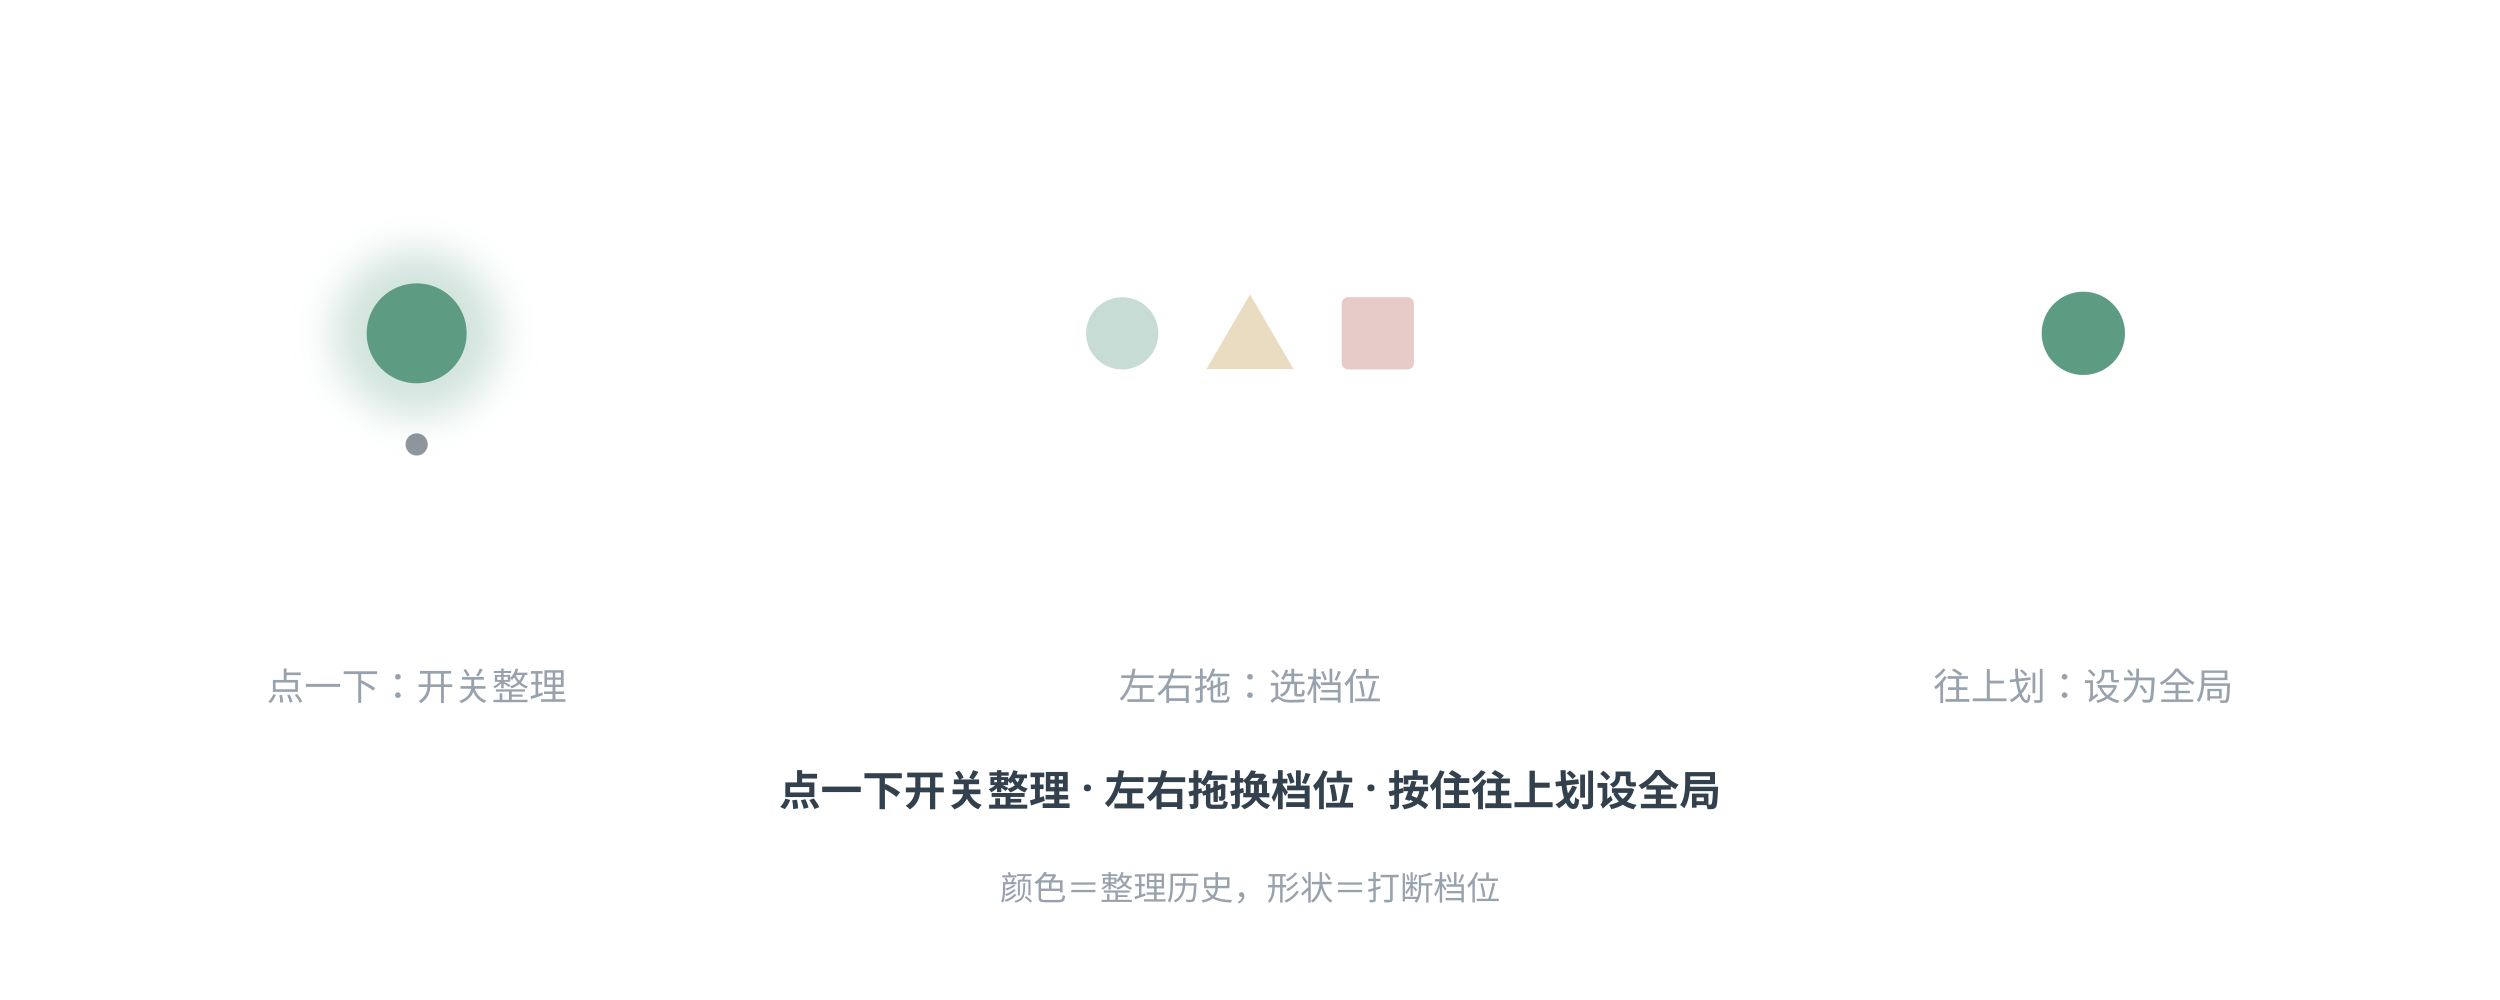
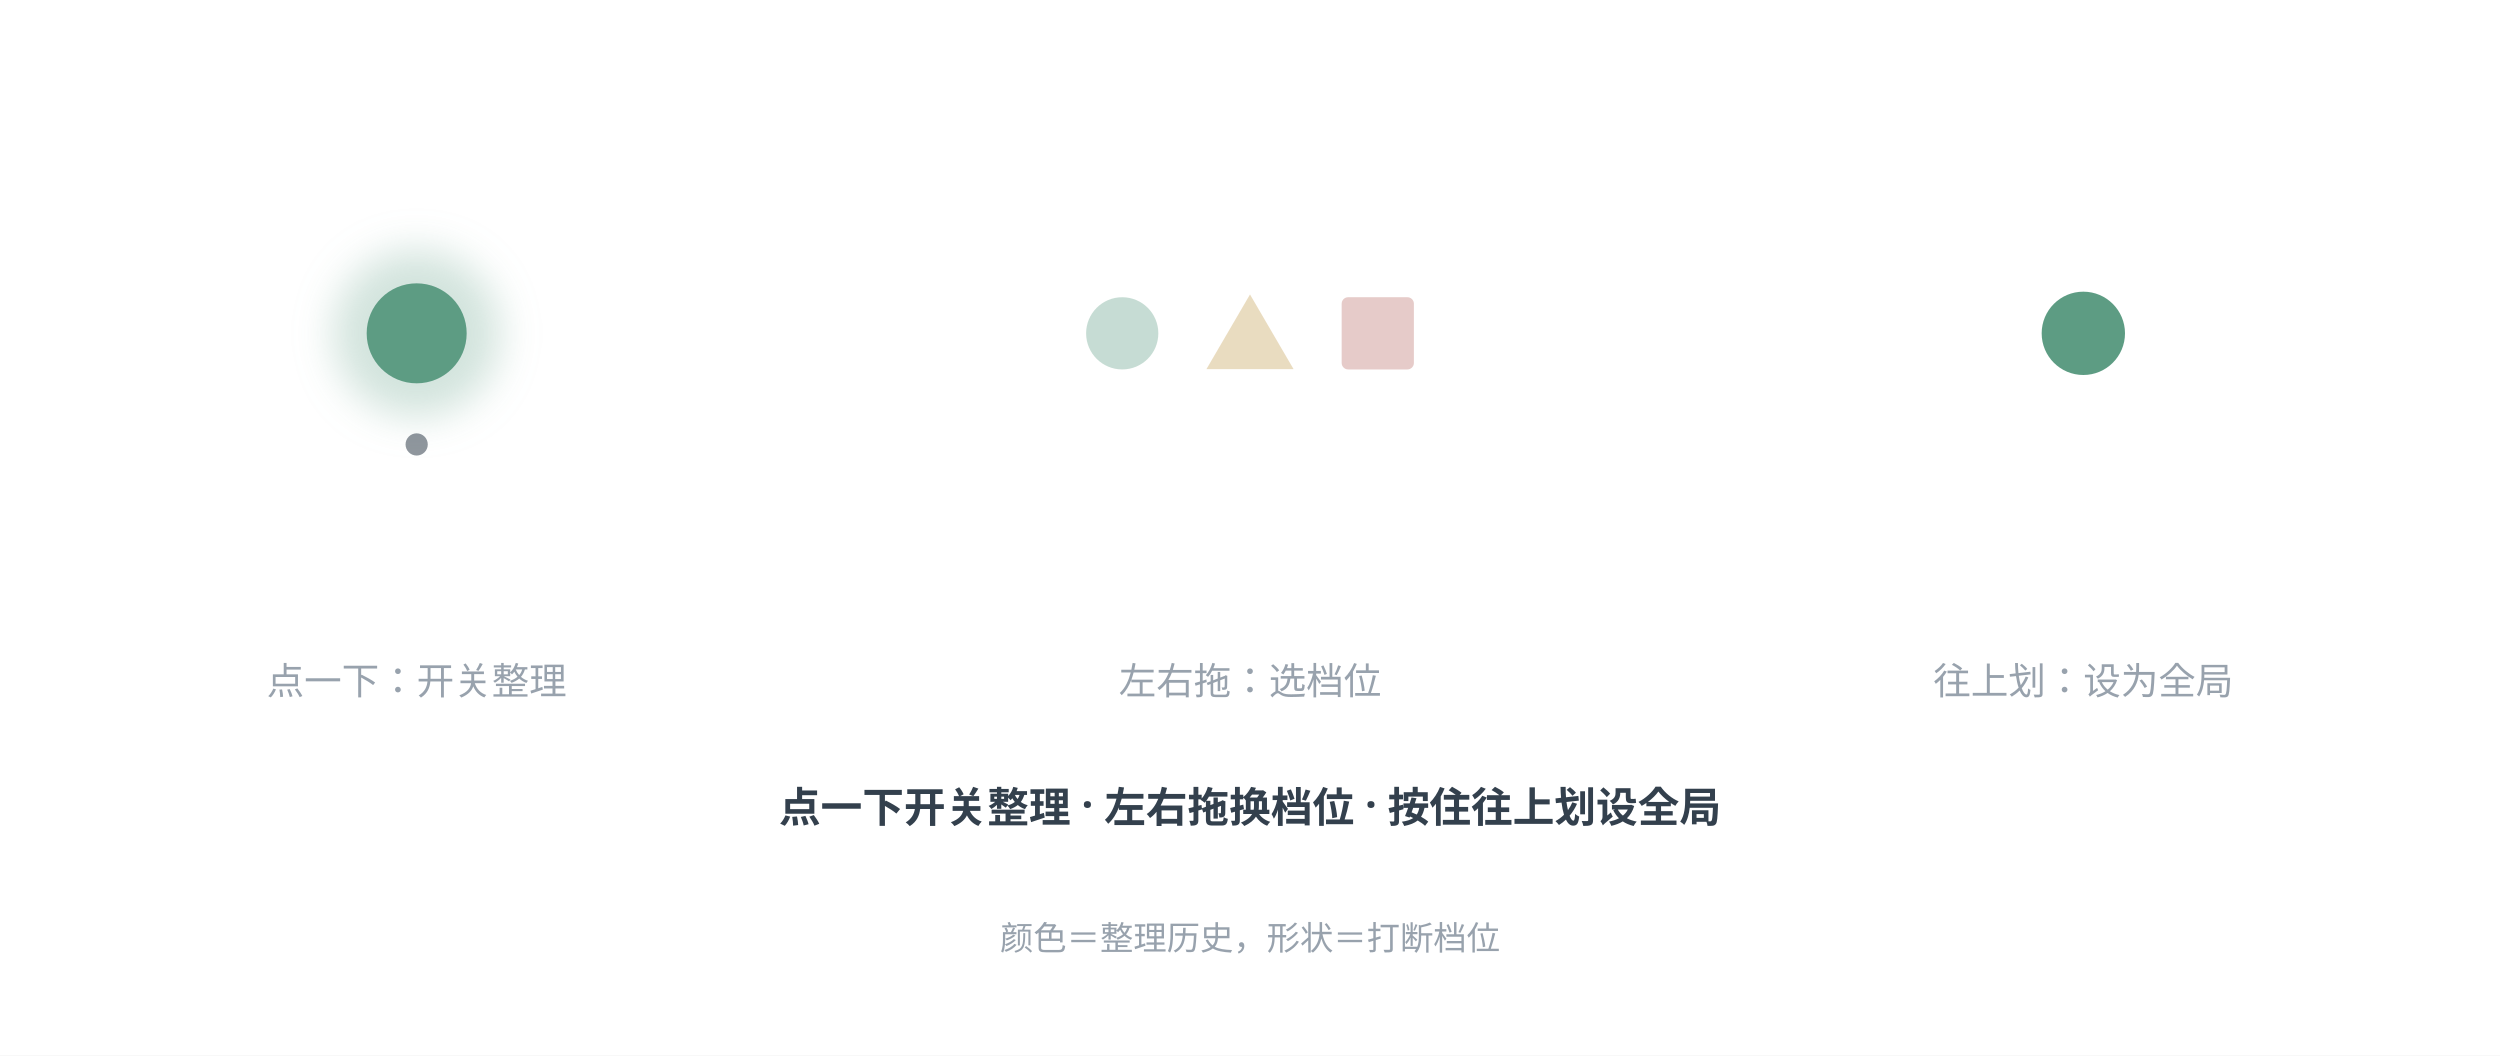
- <svg xmlns="http://www.w3.org/2000/svg" viewBox="0 0 900 360" width="900" height="360" role="img" aria-label="点一下开关整理 · 左右拖换档位 · 按住往上划设全局">
+ <svg xmlns="http://www.w3.org/2000/svg" viewBox="0 0 900 380" width="900" height="380" role="img" aria-label="点一下开关整理 · 左右拖换档位 · 按住往上划设全局">
  <style>
    text { font-family: 'PingFang SC','Hiragino Sans GB','Microsoft YaHei','Noto Sans SC',system-ui,sans-serif; }
    .cap { font-size: 15px; font-weight: 600; fill: #33404d; }
    .sub { font-size: 12px; fill: #98a2ad; }
    .scene { font-size: 13.5px; fill: #98a2ad; }
    .tag { font-size: 11px; font-weight: 600; }
  </style>
  <defs>
    <filter id="b" x="-80%" y="-80%" width="260%" height="260%">
      <feGaussianBlur stdDeviation="7" />
    </filter>
  </defs>
-   <rect width="900" height="360" fill="#ffffff" />
+   <rect width="900" height="380" fill="#ffffff" />
  <g>
    <circle cx="150" cy="120" r="30" fill="#5d9c83" opacity="0.28" filter="url(#b)" />
    <g opacity="1">
      <circle cx="150" cy="120" r="18" fill="#5d9c83" />
      <animate attributeName="opacity" values="1;1;0;0;1;1" keyTimes="0;0.18;0.22;0.45;0.5;1" dur="9s" repeatCount="indefinite" />
    </g>
    <g opacity="0">
      <circle cx="150" cy="120" r="18" fill="#9aa3ad" />
      <animate attributeName="opacity" values="0;0;1;1;0;0" keyTimes="0;0.18;0.22;0.45;0.5;1" dur="9s" repeatCount="indefinite" />
    </g>
    <circle cx="150" cy="120" fill="none" stroke="#5d9c83" stroke-width="3" r="18" opacity="0">
      <animate attributeName="r" values="18;18;46;46" keyTimes="0;0.13;0.30;1" dur="9s" repeatCount="indefinite" />
      <animate attributeName="opacity" values="0;0.9;0;0" keyTimes="0;0.13;0.30;1" dur="9s" repeatCount="indefinite" />
    </circle>
    <circle cx="150" cy="160" r="4" fill="#33404d" opacity="0.55">
      <animate attributeName="opacity" values="0;0.55;0;0;0.55;0" keyTimes="0;0.12;0.18;0.5;0.56;0.62" dur="9s" repeatCount="indefinite" />
    </circle>
  </g>
  <g opacity="0.35">
    <circle cx="404" cy="120" r="13" fill="#5d9c83" />
    <animate attributeName="opacity" values="1;1;0.35;0.35;1" keyTimes="0;0.30;0.34;0.96;1" dur="9s" repeatCount="indefinite" />
  </g>
  <g opacity="0.35">
    <path d="M450 106 L465.68 132.88 L434.32 132.88 Z" fill="#c19a4b" />
    <animate attributeName="opacity" values="0.35;0.35;1;1;0.35;0.35;1" keyTimes="0;0.30;0.34;0.62;0.66;0.96;1" dur="9s" repeatCount="indefinite" />
  </g>
  <g opacity="0.35">
    <rect x="483" y="107" width="26" height="26" rx="2.34" fill="#b76a63" />
    <animate attributeName="opacity" values="0.35;0.35;1;1;0.35" keyTimes="0;0.62;0.66;0.96;1" dur="9s" repeatCount="indefinite" />
  </g>
  <circle cx="750" cy="120" r="15" fill="#5d9c83">
    <animate attributeName="cy" values="120;120;108;98;94;94;112;122;120;120" keyTimes="0;0.55;0.60;0.65;0.70;0.86;0.92;0.95;0.98;1" dur="9s" repeatCount="indefinite" />
  </circle>
  <g opacity="0">
    <animate attributeName="opacity" values="0;0;1;1;0;0" keyTimes="0;0.66;0.74;0.92;0.97;1" dur="9s" repeatCount="indefinite" />
    <rect x="708" y="150" width="84" height="21" rx="10.5" fill="#f3f1ff" stroke="#ddd6fe" />
    <text x="750" y="165" text-anchor="middle" class="tag" fill="#7c5cf0">所有会话</text>
  </g>
-   <text x="150" y="252" text-anchor="middle" class="scene">点一下：开关整理</text>
-   <text x="450" y="252" text-anchor="middle" class="scene">左右拖：选档位</text>
-   <text x="750" y="252" text-anchor="middle" class="scene">往上划：设为全局</text>
-   <text x="450" y="290" text-anchor="middle" class="cap">点一下开关整理 · 左右拖换档位 · 按住往上划设全局</text>
-   <text x="450" y="324" text-anchor="middle" class="sub">颜色＝整理历史，形状＝打断档位</text>
+   <text x="150" y="250" text-anchor="middle" class="scene">点一下：开关整理</text>
+   <text x="450" y="250" text-anchor="middle" class="scene">左右拖：选档位</text>
+   <text x="750" y="250" text-anchor="middle" class="scene">往上划：设为全局</text>
+   <text x="450" y="296" text-anchor="middle" class="cap">点一下开关整理 · 左右拖换档位 · 按住往上划设全局</text>
+   <text x="450" y="342" text-anchor="middle" class="sub">颜色＝整理历史，形状＝打断档位</text>
</svg>
